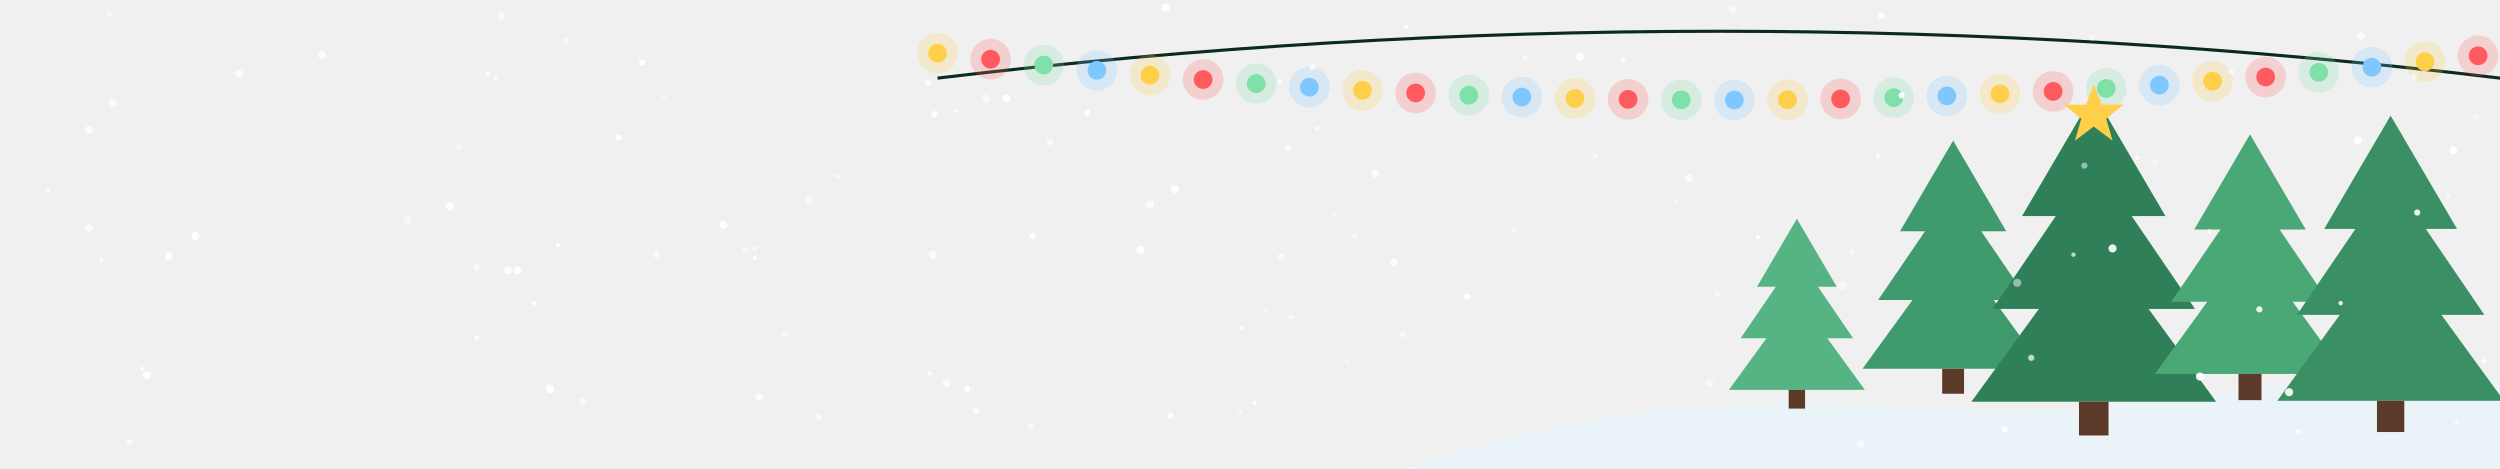
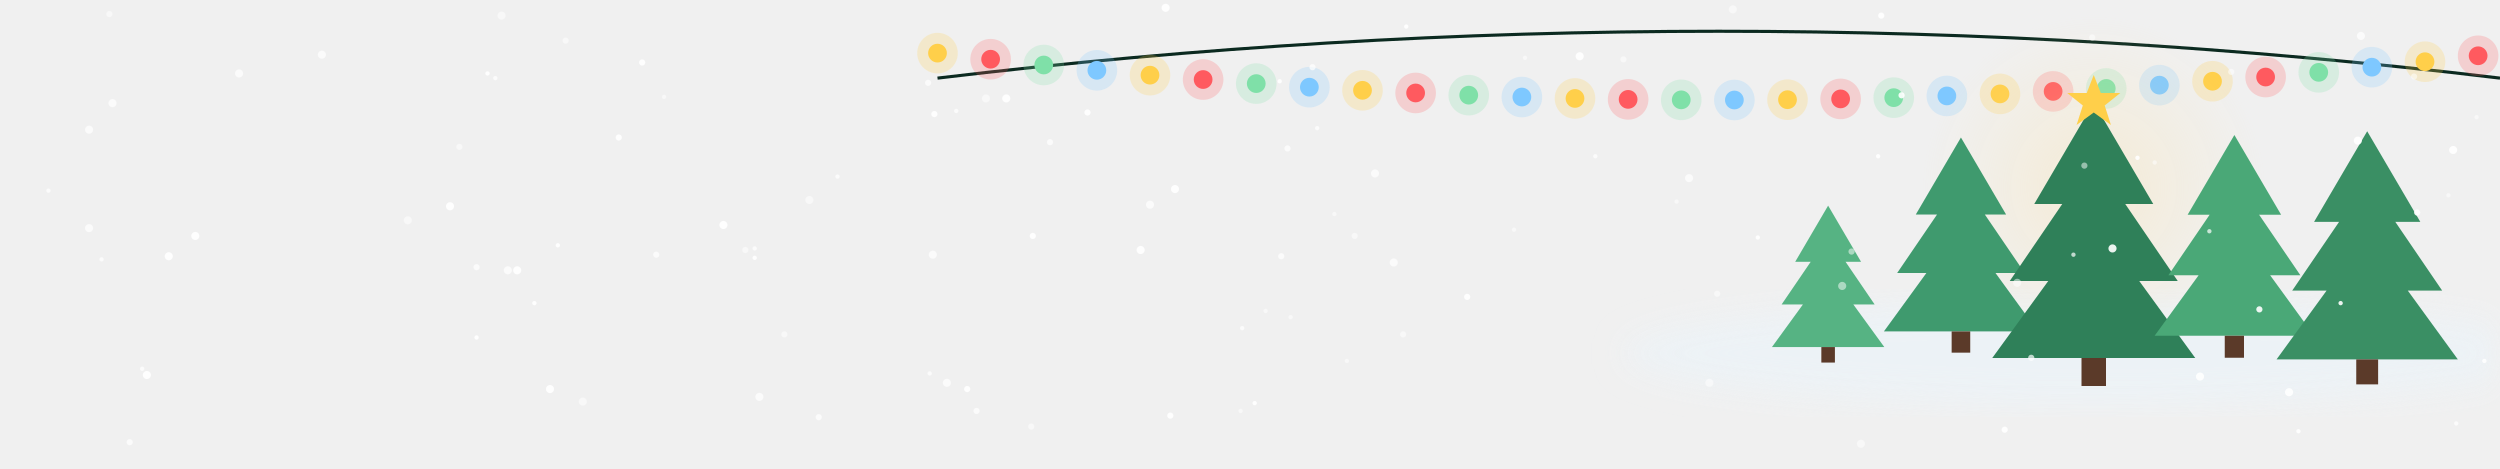
<svg xmlns="http://www.w3.org/2000/svg" viewBox="0 0 1600 300" preserveAspectRatio="xMaxYMin slice">
+   <defs>
+     <filter id="soft">
+       <feGaussianBlur stdDeviation="10" />
+     </filter>
+     <radialGradient id="warm">
+       <stop offset="0" stop-color="#ffe2a0" stop-opacity=".32" />
+       <stop offset="1" stop-color="#ffe2a0" stop-opacity="0" />
+     </radialGradient>
+   </defs>
  <path d="M600 50Q1100 -10 1600 50" fill="none" stroke="#0b2a20" stroke-width="2" />
  <circle cx="600" cy="34.0" r="13" fill="#ffcf4a" opacity=".22" />
  <circle cx="600" cy="34.0" r="6" fill="#ffcf4a" />
  <circle cx="634" cy="37.9" r="13" fill="#ff5a5f" opacity=".22" />
  <circle cx="634" cy="37.9" r="6" fill="#ff5a5f" />
  <circle cx="668" cy="41.6" r="13" fill="#7fe0a8" opacity=".22" />
  <circle cx="668" cy="41.6" r="6" fill="#7fe0a8" />
  <circle cx="702" cy="45.0" r="13" fill="#7ec8ff" opacity=".22" />
  <circle cx="702" cy="45.0" r="6" fill="#7ec8ff" />
  <circle cx="736" cy="48.1" r="13" fill="#ffcf4a" opacity=".22" />
  <circle cx="736" cy="48.1" r="6" fill="#ffcf4a" />
  <circle cx="770" cy="50.9" r="13" fill="#ff5a5f" opacity=".22" />
  <circle cx="770" cy="50.9" r="6" fill="#ff5a5f" />
  <circle cx="804" cy="53.5" r="13" fill="#7fe0a8" opacity=".22" />
  <circle cx="804" cy="53.5" r="6" fill="#7fe0a8" />
  <circle cx="838" cy="55.8" r="13" fill="#7ec8ff" opacity=".22" />
  <circle cx="838" cy="55.8" r="6" fill="#7ec8ff" />
  <circle cx="872" cy="57.8" r="13" fill="#ffcf4a" opacity=".22" />
  <circle cx="872" cy="57.8" r="6" fill="#ffcf4a" />
  <circle cx="906" cy="59.5" r="13" fill="#ff5a5f" opacity=".22" />
  <circle cx="906" cy="59.5" r="6" fill="#ff5a5f" />
  <circle cx="940" cy="60.9" r="13" fill="#7fe0a8" opacity=".22" />
  <circle cx="940" cy="60.9" r="6" fill="#7fe0a8" />
  <circle cx="974" cy="62.1" r="13" fill="#7ec8ff" opacity=".22" />
  <circle cx="974" cy="62.1" r="6" fill="#7ec8ff" />
  <circle cx="1008" cy="63.0" r="13" fill="#ffcf4a" opacity=".22" />
  <circle cx="1008" cy="63.0" r="6" fill="#ffcf4a" />
  <circle cx="1042" cy="63.6" r="13" fill="#ff5a5f" opacity=".22" />
  <circle cx="1042" cy="63.6" r="6" fill="#ff5a5f" />
  <circle cx="1076" cy="63.9" r="13" fill="#7fe0a8" opacity=".22" />
  <circle cx="1076" cy="63.9" r="6" fill="#7fe0a8" />
  <circle cx="1110" cy="64.0" r="13" fill="#7ec8ff" opacity=".22" />
  <circle cx="1110" cy="64.0" r="6" fill="#7ec8ff" />
  <circle cx="1144" cy="63.8" r="13" fill="#ffcf4a" opacity=".22" />
  <circle cx="1144" cy="63.8" r="6" fill="#ffcf4a" />
  <circle cx="1178" cy="63.3" r="13" fill="#ff5a5f" opacity=".22" />
  <circle cx="1178" cy="63.3" r="6" fill="#ff5a5f" />
  <circle cx="1212" cy="62.5" r="13" fill="#7fe0a8" opacity=".22" />
  <circle cx="1212" cy="62.5" r="6" fill="#7fe0a8" />
  <circle cx="1246" cy="61.4" r="13" fill="#7ec8ff" opacity=".22" />
  <circle cx="1246" cy="61.4" r="6" fill="#7ec8ff" />
  <circle cx="1280" cy="60.1" r="13" fill="#ffcf4a" opacity=".22" />
  <circle cx="1280" cy="60.1" r="6" fill="#ffcf4a" />
  <circle cx="1314" cy="58.5" r="13" fill="#ff5a5f" opacity=".22" />
  <circle cx="1314" cy="58.5" r="6" fill="#ff5a5f" />
  <circle cx="1348" cy="56.6" r="13" fill="#7fe0a8" opacity=".22" />
  <circle cx="1348" cy="56.6" r="6" fill="#7fe0a8" />
  <circle cx="1382" cy="54.5" r="13" fill="#7ec8ff" opacity=".22" />
  <circle cx="1382" cy="54.5" r="6" fill="#7ec8ff" />
  <circle cx="1416" cy="52.0" r="13" fill="#ffcf4a" opacity=".22" />
  <circle cx="1416" cy="52.0" r="6" fill="#ffcf4a" />
  <circle cx="1450" cy="49.3" r="13" fill="#ff5a5f" opacity=".22" />
  <circle cx="1450" cy="49.3" r="6" fill="#ff5a5f" />
  <circle cx="1484" cy="46.3" r="13" fill="#7fe0a8" opacity=".22" />
  <circle cx="1484" cy="46.3" r="6" fill="#7fe0a8" />
  <circle cx="1518" cy="43.0" r="13" fill="#7ec8ff" opacity=".22" />
  <circle cx="1518" cy="43.0" r="6" fill="#7ec8ff" />
  <circle cx="1552" cy="39.5" r="13" fill="#ffcf4a" opacity=".22" />
  <circle cx="1552" cy="39.5" r="6" fill="#ffcf4a" />
  <circle cx="1586" cy="35.7" r="13" fill="#ff5a5f" opacity=".22" />
  <circle cx="1586" cy="35.7" r="6" fill="#ff5a5f" />
-   <path d="M900 300C1040 250 1160 256 1260 262S1460 236 1600 244V300Z" fill="#e9f3f7" opacity=".9" />
-   <g transform="translate(1150 230) scale(0.75)" fill="#56b383">
-     <path d="M0-120 34-62H18L48-18H26L58 26H-58L-26-18H-48L-18-62H-34Z" />
-     <rect x="-7" y="26" width="14" height="16" fill="#5b3a29" />
-   </g>
-   <g transform="translate(1250 210) scale(1.0)" fill="#3f9a6e">
-     <path d="M0-120 34-62H18L48-18H26L58 26H-58L-26-18H-48L-18-62H-34Z" />
-     <rect x="-7" y="26" width="14" height="16" fill="#5b3a29" />
-   </g>
-   <g transform="translate(1340 222) scale(1.35)" fill="#2f8059">
-     <path d="M0-120 34-62H18L48-18H26L58 26H-58L-26-18H-48L-18-62H-34Z" />
-     <rect x="-7" y="26" width="14" height="16" fill="#5b3a29" />
-   </g>
-   <g transform="translate(1440 212) scale(1.05)" fill="#4aa877">
-     <path d="M0-120 34-62H18L48-18H26L58 26H-58L-26-18H-48L-18-62H-34Z" />
-     <rect x="-7" y="26" width="14" height="16" fill="#5b3a29" />
-   </g>
-   <g transform="translate(1530 224) scale(1.25)" fill="#3a8f64">
-     <path d="M0-120 34-62H18L48-18H26L58 26H-58L-26-18H-48L-18-62H-34Z" />
-     <rect x="-7" y="26" width="14" height="16" fill="#5b3a29" />
-   </g>
-   <path transform="translate(1340 72)" d="M0-18 5-5 19-5 8 4 12 18 0 9-12 18-8 4-19-5-5-5Z" fill="#ffcf4a" />
+   <ellipse cx="1340" cy="226" rx="300" ry="34" fill="#eaf4fb" opacity=".55" filter="url(#soft)" />
+   <circle cx="1340" cy="120" r="110" fill="url(#warm)" />
+   <g transform="translate(1170 206) scale(0.62)" fill="#56b383">
+     <path d="M0-120 34-62H18L48-18H26L58 26H-58L-26-18H-48L-18-62H-34Z" />
+     <rect x="-7" y="26" width="14" height="16" fill="#5b3a29" />
+   </g>
+   <g transform="translate(1255 190) scale(0.85)" fill="#3f9a6e">
+     <path d="M0-120 34-62H18L48-18H26L58 26H-58L-26-18H-48L-18-62H-34Z" />
+     <rect x="-7" y="26" width="14" height="16" fill="#5b3a29" />
+   </g>
+   <g transform="translate(1340 200) scale(1.12)" fill="#2f8059">
+     <path d="M0-120 34-62H18L48-18H26L58 26H-58L-26-18H-48L-18-62H-34Z" />
+     <rect x="-7" y="26" width="14" height="16" fill="#5b3a29" />
+   </g>
+   <g transform="translate(1430 192) scale(0.88)" fill="#4aa877">
+     <path d="M0-120 34-62H18L48-18H26L58 26H-58L-26-18H-48L-18-62H-34Z" />
+     <rect x="-7" y="26" width="14" height="16" fill="#5b3a29" />
+   </g>
+   <g transform="translate(1515 204) scale(1.0)" fill="#3a8f64">
+     <path d="M0-120 34-62H18L48-18H26L58 26H-58L-26-18H-48L-18-62H-34Z" />
+     <rect x="-7" y="26" width="14" height="16" fill="#5b3a29" />
+   </g>
+   <path transform="translate(1340 64)" d="M0-16 4.5-4.5 17-4.5 7 3.5 11 16 0 8-11 16-7 3.5-17-4.5-4.5-4.5Z" fill="#ffcf4a" />
  <circle cx="483" cy="159" r="1.4" fill="#fff" opacity="0.7" />
  <circle cx="317" cy="50" r="1.4" fill="#fff" opacity="0.7" />
  <circle cx="1125" cy="152" r="1.4" fill="#fff" opacity="0.9" />
  <circle cx="1099" cy="188" r="2" fill="#fff" opacity="0.5" />
  <circle cx="536" cy="113" r="1.4" fill="#fff" opacity="0.7" />
  <circle cx="396" cy="88" r="2" fill="#fff" opacity="0.9" />
  <circle cx="1498" cy="194" r="1.4" fill="#fff" opacity="0.9" />
  <circle cx="794" cy="263" r="1.4" fill="#fff" opacity="0.5" />
  <circle cx="969" cy="147" r="1.4" fill="#fff" opacity="0.5" />
  <circle cx="597" cy="163" r="2.6" fill="#fff" opacity="0.7" />
  <circle cx="867" cy="151" r="2" fill="#fff" opacity="0.5" />
  <circle cx="477" cy="160" r="2" fill="#fff" opacity="0.5" />
  <circle cx="94" cy="240" r="2.6" fill="#fff" opacity="0.9" />
  <circle cx="1094" cy="245" r="2.6" fill="#fff" opacity="0.5" />
  <circle cx="1379" cy="104" r="1.4" fill="#fff" opacity="0.5" />
  <circle cx="1300" cy="229" r="2" fill="#fff" opacity="0.7" />
  <circle cx="892" cy="168" r="2.6" fill="#fff" opacity="0.7" />
  <circle cx="206" cy="35" r="2.6" fill="#fff" opacity="0.7" />
  <circle cx="1567" cy="125" r="1.4" fill="#fff" opacity="0.5" />
  <circle cx="595" cy="239" r="1.4" fill="#fff" opacity="0.7" />
  <circle cx="1428" cy="46" r="2" fill="#fff" opacity="0.5" />
  <circle cx="661" cy="151" r="2" fill="#fff" opacity="0.9" />
  <circle cx="840" cy="43" r="2" fill="#fff" opacity="0.7" />
  <circle cx="598" cy="73" r="2" fill="#fff" opacity="0.9" />
  <circle cx="325" cy="173" r="2.6" fill="#fff" opacity="0.7" />
  <circle cx="91" cy="236" r="1.4" fill="#fff" opacity="0.7" />
  <circle cx="594" cy="53" r="2" fill="#fff" opacity="0.7" />
  <circle cx="425" cy="62" r="1.4" fill="#fff" opacity="0.5" />
  <circle cx="1509" cy="90" r="2.6" fill="#fff" opacity="0.9" />
  <circle cx="83" cy="283" r="2" fill="#fff" opacity="0.7" />
  <circle cx="72" cy="66" r="2.6" fill="#fff" opacity="0.7" />
  <circle cx="1334" cy="106" r="2" fill="#fff" opacity="0.5" />
  <circle cx="898" cy="214" r="2" fill="#fff" opacity="0.5" />
  <circle cx="862" cy="231" r="1.4" fill="#fff" opacity="0.5" />
  <circle cx="1021" cy="100" r="1.4" fill="#fff" opacity="0.7" />
  <circle cx="518" cy="128" r="2.6" fill="#fff" opacity="0.5" />
  <circle cx="854" cy="137" r="1.4" fill="#fff" opacity="0.5" />
  <circle cx="644" cy="63" r="2.6" fill="#fff" opacity="0.9" />
  <circle cx="1339" cy="24" r="2" fill="#fff" opacity="0.5" />
  <circle cx="880" cy="111" r="2.6" fill="#fff" opacity="0.7" />
  <circle cx="606" cy="245" r="2.6" fill="#fff" opacity="0.7" />
  <circle cx="1081" cy="114" r="2.6" fill="#fff" opacity="0.7" />
  <circle cx="803" cy="258" r="1.4" fill="#fff" opacity="0.9" />
  <circle cx="1368" cy="101" r="1.4" fill="#fff" opacity="0.9" />
  <circle cx="261" cy="141" r="2.6" fill="#fff" opacity="0.5" />
  <circle cx="1408" cy="241" r="2.6" fill="#fff" opacity="0.9" />
  <circle cx="826" cy="203" r="1.4" fill="#fff" opacity="0.5" />
  <circle cx="321" cy="10" r="2.6" fill="#fff" opacity="0.5" />
  <circle cx="810" cy="199" r="1.4" fill="#fff" opacity="0.5" />
  <circle cx="331" cy="173" r="2.6" fill="#fff" opacity="0.9" />
  <circle cx="900" cy="17" r="1.4" fill="#fff" opacity="0.9" />
  <circle cx="1217" cy="61" r="2" fill="#fff" opacity="0.9" />
  <circle cx="1585" cy="75" r="1.4" fill="#fff" opacity="0.5" />
  <circle cx="1572" cy="271" r="1.4" fill="#fff" opacity="0.7" />
  <circle cx="153" cy="47" r="2.6" fill="#fff" opacity="0.7" />
  <circle cx="420" cy="163" r="2" fill="#fff" opacity="0.7" />
  <circle cx="819" cy="52" r="1.4" fill="#fff" opacity="0.9" />
  <circle cx="749" cy="266" r="2" fill="#fff" opacity="0.9" />
  <circle cx="1590" cy="231" r="1.4" fill="#fff" opacity="0.9" />
  <circle cx="619" cy="249" r="2" fill="#fff" opacity="0.9" />
  <circle cx="342" cy="194" r="1.4" fill="#fff" opacity="0.9" />
  <circle cx="305" cy="171" r="2" fill="#fff" opacity="0.7" />
  <circle cx="1109" cy="6" r="2.6" fill="#fff" opacity="0.5" />
  <circle cx="1327" cy="163" r="1.4" fill="#fff" opacity="0.7" />
  <circle cx="1465" cy="251" r="2.6" fill="#fff" opacity="0.9" />
  <circle cx="502" cy="214" r="2" fill="#fff" opacity="0.5" />
  <circle cx="1570" cy="96" r="2.6" fill="#fff" opacity="0.9" />
  <circle cx="108" cy="164" r="2.6" fill="#fff" opacity="0.9" />
  <circle cx="625" cy="263" r="2" fill="#fff" opacity="0.7" />
  <circle cx="288" cy="132" r="2.6" fill="#fff" opacity="0.9" />
  <circle cx="696" cy="72" r="2" fill="#fff" opacity="0.9" />
  <circle cx="294" cy="94" r="2" fill="#fff" opacity="0.5" />
  <circle cx="1179" cy="183" r="2.6" fill="#fff" opacity="0.5" />
  <circle cx="824" cy="95" r="2" fill="#fff" opacity="0.7" />
  <circle cx="357" cy="157" r="1.4" fill="#fff" opacity="0.9" />
  <circle cx="1545" cy="49" r="2" fill="#fff" opacity="0.5" />
  <circle cx="373" cy="257" r="2.6" fill="#fff" opacity="0.5" />
  <circle cx="352" cy="249" r="2.6" fill="#fff" opacity="0.9" />
  <circle cx="1352" cy="159" r="2.6" fill="#fff" opacity="0.9" />
  <circle cx="486" cy="254" r="2.6" fill="#fff" opacity="0.7" />
  <circle cx="752" cy="121" r="2.6" fill="#fff" opacity="0.9" />
  <circle cx="1283" cy="275" r="2" fill="#fff" opacity="0.9" />
  <circle cx="820" cy="164" r="2" fill="#fff" opacity="0.7" />
  <circle cx="1204" cy="10" r="2" fill="#fff" opacity="0.9" />
  <circle cx="939" cy="190" r="2" fill="#fff" opacity="0.9" />
  <circle cx="57" cy="83" r="2.6" fill="#fff" opacity="0.7" />
  <circle cx="1291" cy="181" r="2.6" fill="#fff" opacity="0.5" />
  <circle cx="1547" cy="136" r="2" fill="#fff" opacity="0.9" />
  <circle cx="976" cy="37" r="1.4" fill="#fff" opacity="0.5" />
  <circle cx="612" cy="71" r="1.4" fill="#fff" opacity="0.7" />
  <circle cx="1191" cy="284" r="2.6" fill="#fff" opacity="0.5" />
  <circle cx="1073" cy="129" r="1.4" fill="#fff" opacity="0.5" />
  <circle cx="65" cy="166" r="1.4" fill="#fff" opacity="0.7" />
  <circle cx="125" cy="151" r="2.6" fill="#fff" opacity="0.9" />
  <circle cx="305" cy="216" r="1.4" fill="#fff" opacity="0.9" />
  <circle cx="746" cy="5" r="2.6" fill="#fff" opacity="0.9" />
  <circle cx="843" cy="82" r="1.4" fill="#fff" opacity="0.7" />
  <circle cx="1039" cy="38" r="2" fill="#fff" opacity="0.5" />
  <circle cx="524" cy="267" r="2" fill="#fff" opacity="0.7" />
  <circle cx="672" cy="91" r="2" fill="#fff" opacity="0.7" />
  <circle cx="57" cy="146" r="2.6" fill="#fff" opacity="0.7" />
  <circle cx="312" cy="47" r="1.4" fill="#fff" opacity="0.9" />
  <circle cx="31" cy="122" r="1.4" fill="#fff" opacity="0.7" />
  <circle cx="1471" cy="276" r="1.4" fill="#fff" opacity="0.9" />
  <circle cx="1446" cy="198" r="2" fill="#fff" opacity="0.9" />
  <circle cx="1202" cy="100" r="1.4" fill="#fff" opacity="0.9" />
  <circle cx="730" cy="160" r="2.6" fill="#fff" opacity="0.9" />
  <circle cx="1511" cy="23" r="2.6" fill="#fff" opacity="0.7" />
  <circle cx="1185" cy="161" r="2" fill="#fff" opacity="0.5" />
  <circle cx="483" cy="165" r="1.4" fill="#fff" opacity="0.9" />
  <circle cx="660" cy="273" r="2" fill="#fff" opacity="0.5" />
  <circle cx="362" cy="26" r="2" fill="#fff" opacity="0.5" />
  <circle cx="411" cy="40" r="2" fill="#fff" opacity="0.9" />
  <circle cx="631" cy="63" r="2.6" fill="#fff" opacity="0.5" />
  <circle cx="463" cy="144" r="2.6" fill="#fff" opacity="0.9" />
  <circle cx="70" cy="9" r="2" fill="#fff" opacity="0.5" />
  <circle cx="736" cy="131" r="2.6" fill="#fff" opacity="0.7" />
  <circle cx="795" cy="210" r="1.4" fill="#fff" opacity="0.7" />
  <circle cx="1011" cy="36" r="2.6" fill="#fff" opacity="0.9" />
  <circle cx="1414" cy="148" r="1.4" fill="#fff" opacity="0.7" />
</svg>
